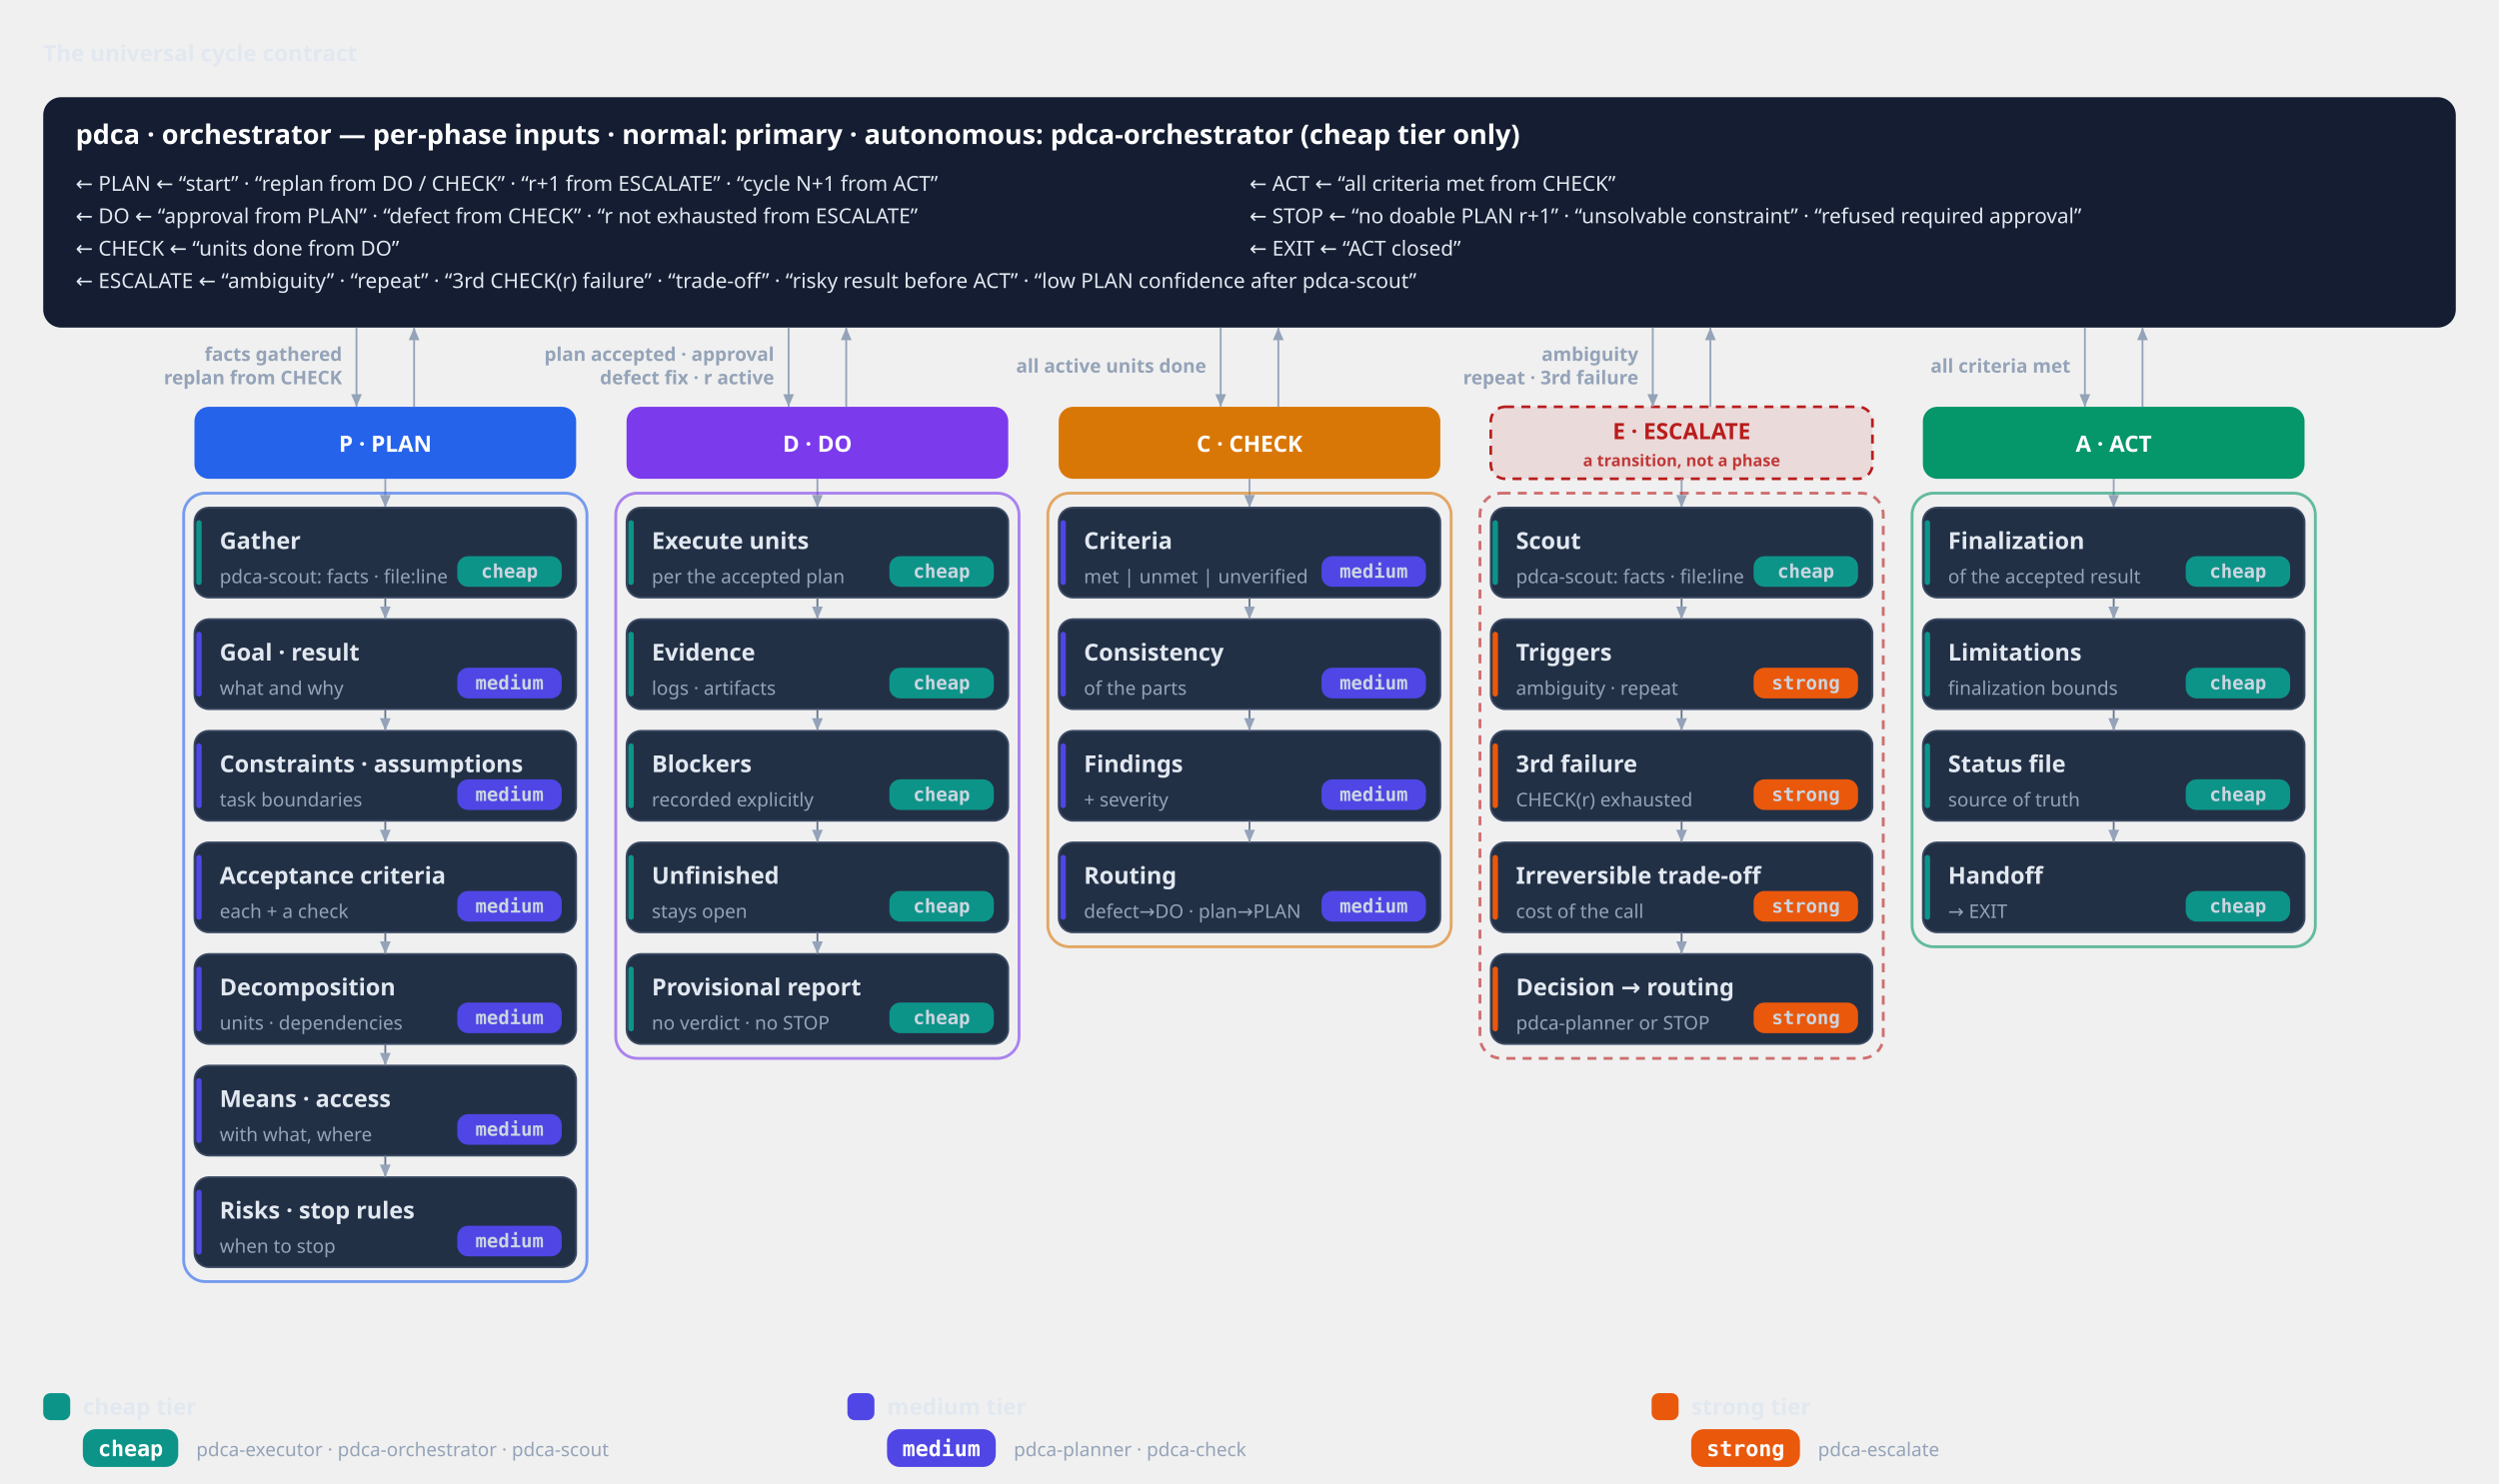
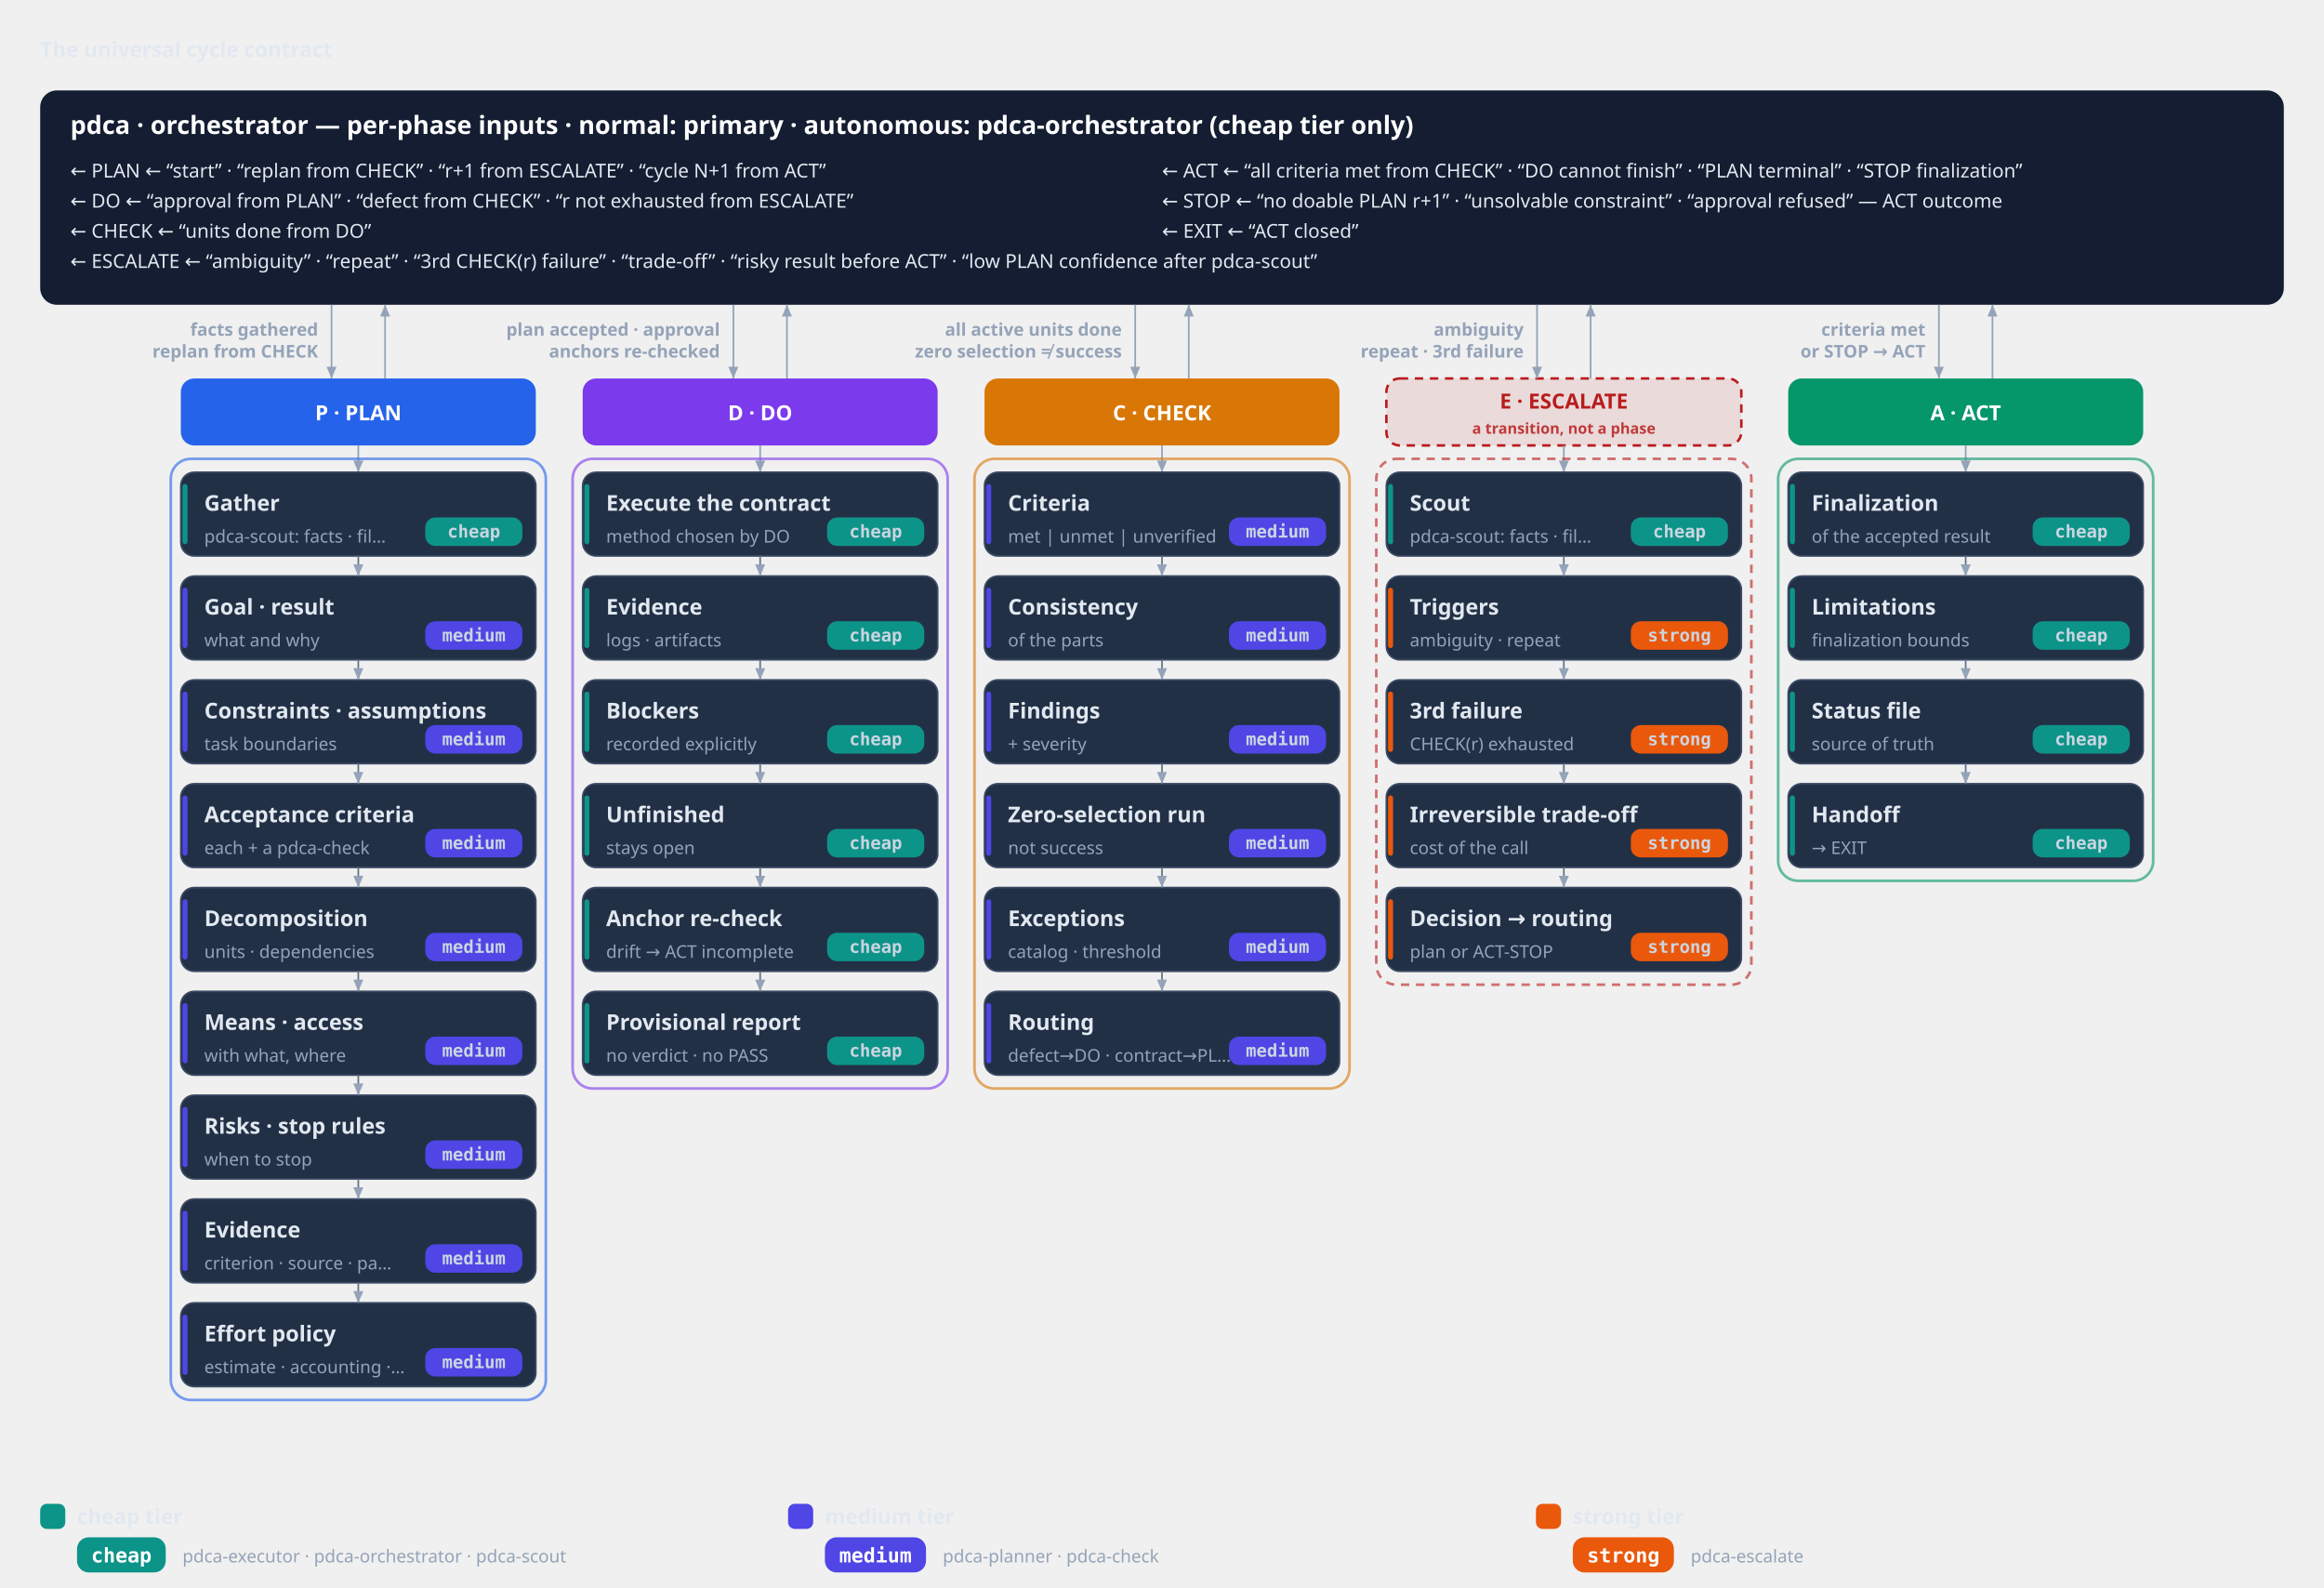
- <svg xmlns="http://www.w3.org/2000/svg" viewBox="0 0 1388 824" width="1388" height="824" font-family="Segoe UI, system-ui, sans-serif" role="img">
+ <svg xmlns="http://www.w3.org/2000/svg" viewBox="0 0 1388 948" width="1388" height="948" font-family="Segoe UI, system-ui, sans-serif" role="img">
  <defs>
    <marker id="arrow" markerWidth="9" markerHeight="9" refX="7" refY="3" orient="auto">
      <path d="M0,0 L7,3 L0,6 Z" fill="#94a3b8" />
    </marker>
  </defs>
  <style>
.t{font-size:13px;font-weight:600;fill:#e2e8f0}
.s{font-size:10.5px;fill:#94a3b8}
.h{font-size:12.5px;font-weight:700;fill:#ffffff}
.h2{font-size:12.5px;font-weight:700}
.h3{font-size:9px;font-weight:600}
.g{font-size:10.5px;font-weight:600}
.band{fill:#141d31}
.bt{fill:#ffffff;font-size:15px;font-weight:700}
.ol{fill:#e2e8f0;font-size:11.5px}
.lt{font-size:12.5px;font-weight:700;fill:#e2e8f0}
.ls{font-size:10.5px;fill:#94a3b8}
.lm{font-family:ui-monospace,Consolas,Menlo,monospace;font-size:12px;font-weight:700}
.bm{font-family:ui-monospace,Consolas,Menlo,monospace;font-size:10.5px;font-weight:700}
.st{font-size:14px;font-weight:700}
.ss{font-size:10.5px;font-weight:600}
</style>
  <text x="24" y="34" class="lt">The universal cycle contract</text>
  <rect x="24" y="54" width="1340" height="128" rx="10" class="band" />
  <text x="42" y="80" class="bt">pdca · orchestrator — per-phase inputs · normal: primary · autonomous: pdca-orchestrator (cheap tier only)</text>
-   <text x="42" y="106" class="ol">← PLAN ← “start” · “replan from DO / CHECK” · “r+1 from ESCALATE” · “cycle N+1 from ACT”</text>
+   <text x="42" y="106" class="ol">← PLAN ← “start” · “replan from CHECK” · “r+1 from ESCALATE” · “cycle N+1 from ACT”</text>
  <text x="42" y="124" class="ol">← DO ← “approval from PLAN” · “defect from CHECK” · “r not exhausted from ESCALATE”</text>
  <text x="42" y="142" class="ol">← CHECK ← “units done from DO”</text>
  <text x="42" y="160" class="ol">← ESCALATE ← “ambiguity” · “repeat” · “3rd CHECK(r) failure” · “trade-off” · “risky result before ACT” · “low PLAN confidence after pdca-scout”</text>
-   <text x="694.0" y="106" class="ol">← ACT ← “all criteria met from CHECK”</text>
-   <text x="694.0" y="124" class="ol">← STOP ← “no doable PLAN r+1” · “unsolvable constraint” · “refused required approval”</text>
+   <text x="694.0" y="106" class="ol">← ACT ← “all criteria met from CHECK” · “DO cannot finish” · “PLAN terminal” · “STOP finalization”</text>
+   <text x="694.0" y="124" class="ol">← STOP ← “no doable PLAN r+1” · “unsolvable constraint” · “approval refused” — ACT outcome</text>
  <text x="694.0" y="142" class="ol">← EXIT ← “ACT closed”</text>
  <rect x="108.0" y="226" width="212" height="40" rx="8" fill="#2563eb" />
  <text x="214.0" y="251.0" class="h" fill="#ffffff" text-anchor="middle">P · PLAN</text>
  <polyline points="214.0,266 214.0,282" fill="none" stroke="#94a3b8" marker-end="url(#arrow)" />
  <rect x="108.0" y="282" width="212" height="50" rx="8" fill="#223046" stroke="#3b4a63" stroke-width="1" />
  <rect x="109.0" y="289" width="3" height="36" rx="1.5" fill="#0d9488" />
  <rect x="254.0" y="309" width="58" height="17" rx="6" fill="#0d9488" />
  <text x="283.0" y="321.0" class="bm" fill="#cbd5e1" text-anchor="middle">cheap</text>
  <text x="122.0" y="305" class="t">Gather</text>
-   <text x="122.0" y="324" class="s">pdca-scout: facts · file:line</text>
+   <text x="122.0" y="324" class="s">pdca-scout: facts · fil…</text>
  <rect x="108.0" y="344" width="212" height="50" rx="8" fill="#223046" stroke="#3b4a63" stroke-width="1" />
  <rect x="109.0" y="351" width="3" height="36" rx="1.5" fill="#4f46e5" />
  <rect x="254.0" y="371" width="58" height="17" rx="6" fill="#4f46e5" />
  <text x="283.0" y="383.0" class="bm" fill="#cbd5e1" text-anchor="middle">medium</text>
  <text x="122.0" y="367" class="t">Goal · result</text>
  <text x="122.0" y="386" class="s">what and why</text>
  <rect x="108.0" y="406" width="212" height="50" rx="8" fill="#223046" stroke="#3b4a63" stroke-width="1" />
  <rect x="109.0" y="413" width="3" height="36" rx="1.5" fill="#4f46e5" />
  <rect x="254.0" y="433" width="58" height="17" rx="6" fill="#4f46e5" />
  <text x="283.0" y="445.0" class="bm" fill="#cbd5e1" text-anchor="middle">medium</text>
  <text x="122.0" y="429" class="t">Constraints · assumptions</text>
  <text x="122.0" y="448" class="s">task boundaries</text>
  <rect x="108.0" y="468" width="212" height="50" rx="8" fill="#223046" stroke="#3b4a63" stroke-width="1" />
  <rect x="109.0" y="475" width="3" height="36" rx="1.5" fill="#4f46e5" />
  <rect x="254.0" y="495" width="58" height="17" rx="6" fill="#4f46e5" />
  <text x="283.0" y="507.0" class="bm" fill="#cbd5e1" text-anchor="middle">medium</text>
  <text x="122.0" y="491" class="t">Acceptance criteria</text>
-   <text x="122.0" y="510" class="s">each + a check</text>
+   <text x="122.0" y="510" class="s">each + a pdca-check</text>
  <rect x="108.0" y="530" width="212" height="50" rx="8" fill="#223046" stroke="#3b4a63" stroke-width="1" />
  <rect x="109.0" y="537" width="3" height="36" rx="1.5" fill="#4f46e5" />
  <rect x="254.0" y="557" width="58" height="17" rx="6" fill="#4f46e5" />
  <text x="283.0" y="569.0" class="bm" fill="#cbd5e1" text-anchor="middle">medium</text>
  <text x="122.0" y="553" class="t">Decomposition</text>
  <text x="122.0" y="572" class="s">units · dependencies</text>
  <rect x="108.0" y="592" width="212" height="50" rx="8" fill="#223046" stroke="#3b4a63" stroke-width="1" />
  <rect x="109.0" y="599" width="3" height="36" rx="1.5" fill="#4f46e5" />
  <rect x="254.0" y="619" width="58" height="17" rx="6" fill="#4f46e5" />
  <text x="283.0" y="631.0" class="bm" fill="#cbd5e1" text-anchor="middle">medium</text>
  <text x="122.0" y="615" class="t">Means · access</text>
  <text x="122.0" y="634" class="s">with what, where</text>
  <rect x="108.0" y="654" width="212" height="50" rx="8" fill="#223046" stroke="#3b4a63" stroke-width="1" />
  <rect x="109.0" y="661" width="3" height="36" rx="1.5" fill="#4f46e5" />
  <rect x="254.0" y="681" width="58" height="17" rx="6" fill="#4f46e5" />
  <text x="283.0" y="693.0" class="bm" fill="#cbd5e1" text-anchor="middle">medium</text>
  <text x="122.0" y="677" class="t">Risks · stop rules</text>
  <text x="122.0" y="696" class="s">when to stop</text>
+   <rect x="108.0" y="716" width="212" height="50" rx="8" fill="#223046" stroke="#3b4a63" stroke-width="1" />
+   <rect x="109.0" y="723" width="3" height="36" rx="1.5" fill="#4f46e5" />
+   <rect x="254.0" y="743" width="58" height="17" rx="6" fill="#4f46e5" />
+   <text x="283.0" y="755.0" class="bm" fill="#cbd5e1" text-anchor="middle">medium</text>
+   <text x="122.0" y="739" class="t">Evidence</text>
+   <text x="122.0" y="758" class="s">criterion · source · pa…</text>
+   <rect x="108.0" y="778" width="212" height="50" rx="8" fill="#223046" stroke="#3b4a63" stroke-width="1" />
+   <rect x="109.0" y="785" width="3" height="36" rx="1.5" fill="#4f46e5" />
+   <rect x="254.0" y="805" width="58" height="17" rx="6" fill="#4f46e5" />
+   <text x="283.0" y="817.0" class="bm" fill="#cbd5e1" text-anchor="middle">medium</text>
+   <text x="122.0" y="801" class="t">Effort policy</text>
+   <text x="122.0" y="820" class="s">estimate · accounting ·…</text>
  <polyline points="214.0,332 214.0,344" fill="none" stroke="#64748b" marker-end="url(#arrow)" />
  <polyline points="214.0,394 214.0,406" fill="none" stroke="#64748b" marker-end="url(#arrow)" />
  <polyline points="214.0,456 214.0,468" fill="none" stroke="#64748b" marker-end="url(#arrow)" />
  <polyline points="214.0,518 214.0,530" fill="none" stroke="#64748b" marker-end="url(#arrow)" />
  <polyline points="214.0,580 214.0,592" fill="none" stroke="#64748b" marker-end="url(#arrow)" />
  <polyline points="214.0,642 214.0,654" fill="none" stroke="#64748b" marker-end="url(#arrow)" />
-   <rect x="102.0" y="274" width="224" height="438" rx="12" fill="none" stroke="#2563eb" stroke-opacity="0.6" stroke-width="1.6" />
+   <polyline points="214.0,704 214.0,716" fill="none" stroke="#64748b" marker-end="url(#arrow)" />
+   <polyline points="214.0,766 214.0,778" fill="none" stroke="#64748b" marker-end="url(#arrow)" />
+   <rect x="102.0" y="274" width="224" height="562" rx="12" fill="none" stroke="#2563eb" stroke-opacity="0.6" stroke-width="1.6" />
  <rect x="348.0" y="226" width="212" height="40" rx="8" fill="#7c3aed" />
  <text x="454.0" y="251.0" class="h" fill="#ffffff" text-anchor="middle">D · DO</text>
  <polyline points="454.0,266 454.0,282" fill="none" stroke="#94a3b8" marker-end="url(#arrow)" />
  <rect x="348.0" y="282" width="212" height="50" rx="8" fill="#223046" stroke="#3b4a63" stroke-width="1" />
  <rect x="349.0" y="289" width="3" height="36" rx="1.5" fill="#0d9488" />
  <rect x="494.0" y="309" width="58" height="17" rx="6" fill="#0d9488" />
  <text x="523.0" y="321.0" class="bm" fill="#cbd5e1" text-anchor="middle">cheap</text>
-   <text x="362.0" y="305" class="t">Execute units</text>
-   <text x="362.0" y="324" class="s">per the accepted plan</text>
+   <text x="362.0" y="305" class="t">Execute the contract</text>
+   <text x="362.0" y="324" class="s">method chosen by DO</text>
  <rect x="348.0" y="344" width="212" height="50" rx="8" fill="#223046" stroke="#3b4a63" stroke-width="1" />
  <rect x="349.0" y="351" width="3" height="36" rx="1.5" fill="#0d9488" />
  <rect x="494.0" y="371" width="58" height="17" rx="6" fill="#0d9488" />
  <text x="523.0" y="383.0" class="bm" fill="#cbd5e1" text-anchor="middle">cheap</text>
  <text x="362.0" y="367" class="t">Evidence</text>
  <text x="362.0" y="386" class="s">logs · artifacts</text>
  <rect x="348.0" y="406" width="212" height="50" rx="8" fill="#223046" stroke="#3b4a63" stroke-width="1" />
  <rect x="349.0" y="413" width="3" height="36" rx="1.5" fill="#0d9488" />
  <rect x="494.0" y="433" width="58" height="17" rx="6" fill="#0d9488" />
  <text x="523.0" y="445.0" class="bm" fill="#cbd5e1" text-anchor="middle">cheap</text>
  <text x="362.0" y="429" class="t">Blockers</text>
  <text x="362.0" y="448" class="s">recorded explicitly</text>
  <rect x="348.0" y="468" width="212" height="50" rx="8" fill="#223046" stroke="#3b4a63" stroke-width="1" />
  <rect x="349.0" y="475" width="3" height="36" rx="1.5" fill="#0d9488" />
  <rect x="494.0" y="495" width="58" height="17" rx="6" fill="#0d9488" />
  <text x="523.0" y="507.0" class="bm" fill="#cbd5e1" text-anchor="middle">cheap</text>
  <text x="362.0" y="491" class="t">Unfinished</text>
  <text x="362.0" y="510" class="s">stays open</text>
  <rect x="348.0" y="530" width="212" height="50" rx="8" fill="#223046" stroke="#3b4a63" stroke-width="1" />
  <rect x="349.0" y="537" width="3" height="36" rx="1.5" fill="#0d9488" />
  <rect x="494.0" y="557" width="58" height="17" rx="6" fill="#0d9488" />
  <text x="523.0" y="569.0" class="bm" fill="#cbd5e1" text-anchor="middle">cheap</text>
-   <text x="362.0" y="553" class="t">Provisional report</text>
-   <text x="362.0" y="572" class="s">no verdict · no STOP</text>
+   <text x="362.0" y="553" class="t">Anchor re-check</text>
+   <text x="362.0" y="572" class="s">drift → ACT incomplete</text>
+   <rect x="348.0" y="592" width="212" height="50" rx="8" fill="#223046" stroke="#3b4a63" stroke-width="1" />
+   <rect x="349.0" y="599" width="3" height="36" rx="1.5" fill="#0d9488" />
+   <rect x="494.0" y="619" width="58" height="17" rx="6" fill="#0d9488" />
+   <text x="523.0" y="631.0" class="bm" fill="#cbd5e1" text-anchor="middle">cheap</text>
+   <text x="362.0" y="615" class="t">Provisional report</text>
+   <text x="362.0" y="634" class="s">no verdict · no PASS</text>
  <polyline points="454.0,332 454.0,344" fill="none" stroke="#64748b" marker-end="url(#arrow)" />
  <polyline points="454.0,394 454.0,406" fill="none" stroke="#64748b" marker-end="url(#arrow)" />
  <polyline points="454.0,456 454.0,468" fill="none" stroke="#64748b" marker-end="url(#arrow)" />
  <polyline points="454.0,518 454.0,530" fill="none" stroke="#64748b" marker-end="url(#arrow)" />
-   <rect x="342.0" y="274" width="224" height="314" rx="12" fill="none" stroke="#7c3aed" stroke-opacity="0.6" stroke-width="1.6" />
+   <polyline points="454.0,580 454.0,592" fill="none" stroke="#64748b" marker-end="url(#arrow)" />
+   <rect x="342.0" y="274" width="224" height="376" rx="12" fill="none" stroke="#7c3aed" stroke-opacity="0.6" stroke-width="1.6" />
  <rect x="588.0" y="226" width="212" height="40" rx="8" fill="#d97706" />
  <text x="694.0" y="251.0" class="h" fill="#ffffff" text-anchor="middle">C · CHECK</text>
  <polyline points="694.0,266 694.0,282" fill="none" stroke="#94a3b8" marker-end="url(#arrow)" />
  <rect x="588.0" y="282" width="212" height="50" rx="8" fill="#223046" stroke="#3b4a63" stroke-width="1" />
  <rect x="589.0" y="289" width="3" height="36" rx="1.5" fill="#4f46e5" />
  <rect x="734.0" y="309" width="58" height="17" rx="6" fill="#4f46e5" />
  <text x="763.0" y="321.0" class="bm" fill="#cbd5e1" text-anchor="middle">medium</text>
  <text x="602.0" y="305" class="t">Criteria</text>
  <text x="602.0" y="324" class="s">met | unmet | unverified</text>
  <rect x="588.0" y="344" width="212" height="50" rx="8" fill="#223046" stroke="#3b4a63" stroke-width="1" />
  <rect x="589.0" y="351" width="3" height="36" rx="1.5" fill="#4f46e5" />
  <rect x="734.0" y="371" width="58" height="17" rx="6" fill="#4f46e5" />
  <text x="763.0" y="383.0" class="bm" fill="#cbd5e1" text-anchor="middle">medium</text>
  <text x="602.0" y="367" class="t">Consistency</text>
  <text x="602.0" y="386" class="s">of the parts</text>
  <rect x="588.0" y="406" width="212" height="50" rx="8" fill="#223046" stroke="#3b4a63" stroke-width="1" />
  <rect x="589.0" y="413" width="3" height="36" rx="1.5" fill="#4f46e5" />
  <rect x="734.0" y="433" width="58" height="17" rx="6" fill="#4f46e5" />
  <text x="763.0" y="445.0" class="bm" fill="#cbd5e1" text-anchor="middle">medium</text>
  <text x="602.0" y="429" class="t">Findings</text>
  <text x="602.0" y="448" class="s">+ severity</text>
  <rect x="588.0" y="468" width="212" height="50" rx="8" fill="#223046" stroke="#3b4a63" stroke-width="1" />
  <rect x="589.0" y="475" width="3" height="36" rx="1.5" fill="#4f46e5" />
  <rect x="734.0" y="495" width="58" height="17" rx="6" fill="#4f46e5" />
  <text x="763.0" y="507.0" class="bm" fill="#cbd5e1" text-anchor="middle">medium</text>
-   <text x="602.0" y="491" class="t">Routing</text>
-   <text x="602.0" y="510" class="s">defect→DO · plan→PLAN</text>
+   <text x="602.0" y="491" class="t">Zero-selection run</text>
+   <text x="602.0" y="510" class="s">not success</text>
+   <rect x="588.0" y="530" width="212" height="50" rx="8" fill="#223046" stroke="#3b4a63" stroke-width="1" />
+   <rect x="589.0" y="537" width="3" height="36" rx="1.5" fill="#4f46e5" />
+   <rect x="734.0" y="557" width="58" height="17" rx="6" fill="#4f46e5" />
+   <text x="763.0" y="569.0" class="bm" fill="#cbd5e1" text-anchor="middle">medium</text>
+   <text x="602.0" y="553" class="t">Exceptions</text>
+   <text x="602.0" y="572" class="s">catalog · threshold</text>
+   <rect x="588.0" y="592" width="212" height="50" rx="8" fill="#223046" stroke="#3b4a63" stroke-width="1" />
+   <rect x="589.0" y="599" width="3" height="36" rx="1.5" fill="#4f46e5" />
+   <rect x="734.0" y="619" width="58" height="17" rx="6" fill="#4f46e5" />
+   <text x="763.0" y="631.0" class="bm" fill="#cbd5e1" text-anchor="middle">medium</text>
+   <text x="602.0" y="615" class="t">Routing</text>
+   <text x="602.0" y="634" class="s">defect→DO · contract→PL…</text>
  <polyline points="694.0,332 694.0,344" fill="none" stroke="#64748b" marker-end="url(#arrow)" />
  <polyline points="694.0,394 694.0,406" fill="none" stroke="#64748b" marker-end="url(#arrow)" />
  <polyline points="694.0,456 694.0,468" fill="none" stroke="#64748b" marker-end="url(#arrow)" />
-   <rect x="582.0" y="274" width="224" height="252" rx="12" fill="none" stroke="#d97706" stroke-opacity="0.6" stroke-width="1.6" />
+   <polyline points="694.0,518 694.0,530" fill="none" stroke="#64748b" marker-end="url(#arrow)" />
+   <polyline points="694.0,580 694.0,592" fill="none" stroke="#64748b" marker-end="url(#arrow)" />
+   <rect x="582.0" y="274" width="224" height="376" rx="12" fill="none" stroke="#d97706" stroke-opacity="0.6" stroke-width="1.6" />
  <rect x="828.0" y="226" width="212" height="40" rx="8" fill="#b91c1c" fill-opacity="0.10" stroke="#b91c1c" stroke-width="1.5" stroke-dasharray="5,4" />
  <text x="934.0" y="244.0" class="h2" fill="#b91c1c" text-anchor="middle">E · ESCALATE</text>
  <text x="934.0" y="259.0" class="h3" fill="#b91c1c" opacity="0.85" text-anchor="middle">a transition, not a phase</text>
  <polyline points="934.0,266 934.0,282" fill="none" stroke="#94a3b8" marker-end="url(#arrow)" />
  <rect x="828.0" y="282" width="212" height="50" rx="8" fill="#223046" stroke="#3b4a63" stroke-width="1" />
  <rect x="829.0" y="289" width="3" height="36" rx="1.5" fill="#0d9488" />
  <rect x="974.0" y="309" width="58" height="17" rx="6" fill="#0d9488" />
  <text x="1003.0" y="321.0" class="bm" fill="#cbd5e1" text-anchor="middle">cheap</text>
  <text x="842.0" y="305" class="t">Scout</text>
-   <text x="842.0" y="324" class="s">pdca-scout: facts · file:line</text>
+   <text x="842.0" y="324" class="s">pdca-scout: facts · fil…</text>
  <rect x="828.0" y="344" width="212" height="50" rx="8" fill="#223046" stroke="#3b4a63" stroke-width="1" />
  <rect x="829.0" y="351" width="3" height="36" rx="1.5" fill="#ea580c" />
  <rect x="974.0" y="371" width="58" height="17" rx="6" fill="#ea580c" />
  <text x="1003.0" y="383.0" class="bm" fill="#cbd5e1" text-anchor="middle">strong</text>
  <text x="842.0" y="367" class="t">Triggers</text>
  <text x="842.0" y="386" class="s">ambiguity · repeat</text>
  <rect x="828.0" y="406" width="212" height="50" rx="8" fill="#223046" stroke="#3b4a63" stroke-width="1" />
  <rect x="829.0" y="413" width="3" height="36" rx="1.5" fill="#ea580c" />
  <rect x="974.0" y="433" width="58" height="17" rx="6" fill="#ea580c" />
  <text x="1003.0" y="445.0" class="bm" fill="#cbd5e1" text-anchor="middle">strong</text>
  <text x="842.0" y="429" class="t">3rd failure</text>
  <text x="842.0" y="448" class="s">CHECK(r) exhausted</text>
  <rect x="828.0" y="468" width="212" height="50" rx="8" fill="#223046" stroke="#3b4a63" stroke-width="1" />
  <rect x="829.0" y="475" width="3" height="36" rx="1.5" fill="#ea580c" />
  <rect x="974.0" y="495" width="58" height="17" rx="6" fill="#ea580c" />
  <text x="1003.0" y="507.0" class="bm" fill="#cbd5e1" text-anchor="middle">strong</text>
  <text x="842.0" y="491" class="t">Irreversible trade-off</text>
  <text x="842.0" y="510" class="s">cost of the call</text>
  <rect x="828.0" y="530" width="212" height="50" rx="8" fill="#223046" stroke="#3b4a63" stroke-width="1" />
  <rect x="829.0" y="537" width="3" height="36" rx="1.5" fill="#ea580c" />
  <rect x="974.0" y="557" width="58" height="17" rx="6" fill="#ea580c" />
  <text x="1003.0" y="569.0" class="bm" fill="#cbd5e1" text-anchor="middle">strong</text>
  <text x="842.0" y="553" class="t">Decision → routing</text>
-   <text x="842.0" y="572" class="s">pdca-planner or STOP</text>
+   <text x="842.0" y="572" class="s">plan or ACT-STOP</text>
  <polyline points="934.0,332 934.0,344" fill="none" stroke="#64748b" marker-end="url(#arrow)" />
  <polyline points="934.0,394 934.0,406" fill="none" stroke="#64748b" marker-end="url(#arrow)" />
  <polyline points="934.0,456 934.0,468" fill="none" stroke="#64748b" marker-end="url(#arrow)" />
  <polyline points="934.0,518 934.0,530" fill="none" stroke="#64748b" marker-end="url(#arrow)" />
  <rect x="822.0" y="274" width="224" height="314" rx="12" fill="none" stroke="#b91c1c" stroke-opacity="0.6" stroke-width="1.6" stroke-dasharray="5,4" />
  <rect x="1068.0" y="226" width="212" height="40" rx="8" fill="#059669" />
  <text x="1174.0" y="251.0" class="h" fill="#ffffff" text-anchor="middle">A · ACT</text>
  <polyline points="1174.0,266 1174.0,282" fill="none" stroke="#94a3b8" marker-end="url(#arrow)" />
  <rect x="1068.0" y="282" width="212" height="50" rx="8" fill="#223046" stroke="#3b4a63" stroke-width="1" />
  <rect x="1069.0" y="289" width="3" height="36" rx="1.5" fill="#0d9488" />
  <rect x="1214.0" y="309" width="58" height="17" rx="6" fill="#0d9488" />
  <text x="1243.0" y="321.0" class="bm" fill="#cbd5e1" text-anchor="middle">cheap</text>
  <text x="1082.0" y="305" class="t">Finalization</text>
  <text x="1082.0" y="324" class="s">of the accepted result</text>
  <rect x="1068.0" y="344" width="212" height="50" rx="8" fill="#223046" stroke="#3b4a63" stroke-width="1" />
  <rect x="1069.0" y="351" width="3" height="36" rx="1.5" fill="#0d9488" />
  <rect x="1214.0" y="371" width="58" height="17" rx="6" fill="#0d9488" />
  <text x="1243.0" y="383.0" class="bm" fill="#cbd5e1" text-anchor="middle">cheap</text>
  <text x="1082.0" y="367" class="t">Limitations</text>
  <text x="1082.0" y="386" class="s">finalization bounds</text>
  <rect x="1068.0" y="406" width="212" height="50" rx="8" fill="#223046" stroke="#3b4a63" stroke-width="1" />
  <rect x="1069.0" y="413" width="3" height="36" rx="1.5" fill="#0d9488" />
  <rect x="1214.0" y="433" width="58" height="17" rx="6" fill="#0d9488" />
  <text x="1243.0" y="445.0" class="bm" fill="#cbd5e1" text-anchor="middle">cheap</text>
  <text x="1082.0" y="429" class="t">Status file</text>
  <text x="1082.0" y="448" class="s">source of truth</text>
  <rect x="1068.0" y="468" width="212" height="50" rx="8" fill="#223046" stroke="#3b4a63" stroke-width="1" />
  <rect x="1069.0" y="475" width="3" height="36" rx="1.5" fill="#0d9488" />
  <rect x="1214.0" y="495" width="58" height="17" rx="6" fill="#0d9488" />
  <text x="1243.0" y="507.0" class="bm" fill="#cbd5e1" text-anchor="middle">cheap</text>
  <text x="1082.0" y="491" class="t">Handoff</text>
  <text x="1082.0" y="510" class="s">→ EXIT</text>
  <polyline points="1174.0,332 1174.0,344" fill="none" stroke="#64748b" marker-end="url(#arrow)" />
  <polyline points="1174.0,394 1174.0,406" fill="none" stroke="#64748b" marker-end="url(#arrow)" />
  <polyline points="1174.0,456 1174.0,468" fill="none" stroke="#64748b" marker-end="url(#arrow)" />
  <rect x="1062.0" y="274" width="224" height="252" rx="12" fill="none" stroke="#059669" stroke-opacity="0.6" stroke-width="1.6" />
  <polyline points="198.0,182 198.0,226" fill="none" stroke="#94a3b8" data-edge-id="dispatch_p" marker-end="url(#arrow)" />
  <text x="190.0" y="200.5" class="g" fill="#94a3b8" text-anchor="end">facts gathered</text>
  <text x="190.0" y="213.5" class="g" fill="#94a3b8" text-anchor="end">replan from CHECK</text>
  <polyline points="230.0,226 230.0,182" fill="none" stroke="#94a3b8" data-edge-id="return_p" marker-end="url(#arrow)" />
  <polyline points="438.0,182 438.0,226" fill="none" stroke="#94a3b8" data-edge-id="dispatch_d" marker-end="url(#arrow)" />
  <text x="430.0" y="200.5" class="g" fill="#94a3b8" text-anchor="end">plan accepted · approval</text>
-   <text x="430.0" y="213.5" class="g" fill="#94a3b8" text-anchor="end">defect fix · r active</text>
+   <text x="430.0" y="213.5" class="g" fill="#94a3b8" text-anchor="end">anchors re-checked</text>
  <polyline points="470.0,226 470.0,182" fill="none" stroke="#94a3b8" data-edge-id="return_d" marker-end="url(#arrow)" />
  <polyline points="678.0,182 678.0,226" fill="none" stroke="#94a3b8" data-edge-id="dispatch_c" marker-end="url(#arrow)" />
-   <text x="670.0" y="207.0" class="g" fill="#94a3b8" text-anchor="end">all active units done</text>
+   <text x="670.0" y="200.5" class="g" fill="#94a3b8" text-anchor="end">all active units done</text>
+   <text x="670.0" y="213.5" class="g" fill="#94a3b8" text-anchor="end">zero selection ≠ success</text>
  <polyline points="710.0,226 710.0,182" fill="none" stroke="#94a3b8" data-edge-id="return_c" marker-end="url(#arrow)" />
  <polyline points="918.0,182 918.0,226" fill="none" stroke="#94a3b8" data-edge-id="dispatch_e" marker-end="url(#arrow)" />
  <text x="910.0" y="200.5" class="g" fill="#94a3b8" text-anchor="end">ambiguity</text>
  <text x="910.0" y="213.5" class="g" fill="#94a3b8" text-anchor="end">repeat · 3rd failure</text>
  <polyline points="950.0,226 950.0,182" fill="none" stroke="#94a3b8" data-edge-id="return_e" marker-end="url(#arrow)" />
  <polyline points="1158.0,182 1158.0,226" fill="none" stroke="#94a3b8" data-edge-id="dispatch_a" marker-end="url(#arrow)" />
-   <text x="1150.0" y="207.0" class="g" fill="#94a3b8" text-anchor="end">all criteria met</text>
+   <text x="1150.0" y="200.5" class="g" fill="#94a3b8" text-anchor="end">criteria met</text>
+   <text x="1150.0" y="213.5" class="g" fill="#94a3b8" text-anchor="end">or STOP → ACT</text>
  <polyline points="1190.0,226 1190.0,182" fill="none" stroke="#94a3b8" data-edge-id="return_a" marker-end="url(#arrow)" />
-   <rect x="24.0" y="774" width="15" height="15" rx="4" fill="#0d9488" />
-   <text x="46.0" y="786" class="lt">cheap tier</text>
-   <rect x="46.0" y="794" width="53.0" height="21" rx="7" fill="#0d9488" />
-   <text x="72.5" y="809" class="lm" fill="#ffffff" text-anchor="middle">cheap</text>
-   <text x="109.0" y="809" class="ls">pdca-executor · pdca-orchestrator · pdca-scout</text>
-   <rect x="470.667" y="774" width="15" height="15" rx="4" fill="#4f46e5" />
-   <text x="492.667" y="786" class="lt">medium tier</text>
-   <rect x="492.667" y="794" width="60.4" height="21" rx="7" fill="#4f46e5" />
-   <text x="522.867" y="809" class="lm" fill="#ffffff" text-anchor="middle">medium</text>
-   <text x="563.067" y="809" class="ls">pdca-planner · pdca-check</text>
-   <rect x="917.333" y="774" width="15" height="15" rx="4" fill="#ea580c" />
-   <text x="939.333" y="786" class="lt">strong tier</text>
-   <rect x="939.333" y="794" width="60.4" height="21" rx="7" fill="#ea580c" />
-   <text x="969.533" y="809" class="lm" fill="#ffffff" text-anchor="middle">strong</text>
-   <text x="1009.733" y="809" class="ls">pdca-escalate</text>
-   <text x="24" y="842" class="lt">The cycle state graph</text>
-   <rect x="24" y="992" width="156" height="56" rx="10" fill="#94a3b8" fill-opacity="0.10" stroke="#94a3b8" stroke-width="1.8" data-node-id="START" />
-   <text x="102.0" y="1019.0" class="st" fill="#94a3b8" text-anchor="middle">START</text>
-   <text x="102.0" y="1036.0" class="ss" fill="#94a3b8" text-anchor="middle" opacity="0.8">start</text>
-   <rect x="256" y="992" width="156" height="56" rx="10" fill="#60a5fa" fill-opacity="0.10" stroke="#60a5fa" stroke-width="1.8" data-node-id="PLAN" />
-   <text x="334.0" y="1019.0" class="st" fill="#60a5fa" text-anchor="middle">P · PLAN</text>
-   <text x="334.0" y="1036.0" class="ss" fill="#60a5fa" text-anchor="middle" opacity="0.8">plan</text>
-   <rect x="488" y="992" width="156" height="56" rx="10" fill="#a78bfa" fill-opacity="0.10" stroke="#a78bfa" stroke-width="1.8" data-node-id="DO" />
-   <text x="566.0" y="1019.0" class="st" fill="#a78bfa" text-anchor="middle">D · DO</text>
-   <text x="566.0" y="1036.0" class="ss" fill="#a78bfa" text-anchor="middle" opacity="0.8">execute</text>
-   <rect x="720" y="992" width="156" height="56" rx="10" fill="#fbbf24" fill-opacity="0.10" stroke="#fbbf24" stroke-width="1.8" data-node-id="CHECK" />
-   <text x="798.0" y="1019.0" class="st" fill="#fbbf24" text-anchor="middle">C · CHECK</text>
-   <text x="798.0" y="1036.0" class="ss" fill="#fbbf24" text-anchor="middle" opacity="0.8">verify</text>
-   <rect x="952" y="992" width="156" height="56" rx="10" fill="#34d399" fill-opacity="0.10" stroke="#34d399" stroke-width="1.8" data-node-id="ACT" />
-   <text x="1030.0" y="1019.0" class="st" fill="#34d399" text-anchor="middle">A · ACT</text>
-   <text x="1030.0" y="1036.0" class="ss" fill="#34d399" text-anchor="middle" opacity="0.8">finalize</text>
-   <rect x="1184" y="992" width="156" height="56" rx="10" fill="#94a3b8" fill-opacity="0.10" stroke="#94a3b8" stroke-width="1.8" data-node-id="EXIT" />
-   <text x="1262.0" y="1019.0" class="st" fill="#94a3b8" text-anchor="middle">EXIT</text>
-   <text x="1262.0" y="1036.0" class="ss" fill="#94a3b8" text-anchor="middle" opacity="0.8">exit</text>
-   <polyline points="180,1020.0 256,1020.0" fill="none" stroke="#94a3b8" data-edge-id="start_plan" marker-end="url(#arrow)" />
-   <text x="218.0" y="1013.0" class="g" fill="#cbd5e1" text-anchor="middle">start</text>
-   <polyline points="412,1020.0 488,1020.0" fill="none" stroke="#94a3b8" data-edge-id="plan_do" marker-end="url(#arrow)" />
-   <text x="450.0" y="987.0" class="g" fill="#cbd5e1" text-anchor="middle">апрув (normal)</text>
-   <text x="450.0" y="1000.0" class="g" fill="#cbd5e1" text-anchor="middle">instant (auto)</text>
-   <text x="450.0" y="1013.0" class="g" fill="#cbd5e1" text-anchor="middle">· n=1/3</text>
-   <polyline points="644,1020.0 720,1020.0" fill="none" stroke="#94a3b8" data-edge-id="do_check" marker-end="url(#arrow)" />
-   <text x="682.0" y="1013.0" class="g" fill="#cbd5e1" text-anchor="middle">units done</text>
-   <polyline points="876,1020.0 952,1020.0" fill="none" stroke="#94a3b8" data-edge-id="check_act" marker-end="url(#arrow)" />
-   <text x="914.0" y="1013.0" class="g" fill="#cbd5e1" text-anchor="middle">criteria met</text>
-   <polyline points="1108,1020.0 1184,1020.0" fill="none" stroke="#94a3b8" data-edge-id="act_exit" marker-end="url(#arrow)" />
-   <text x="1146.0" y="1013.0" class="g" fill="#cbd5e1" text-anchor="middle">closed</text>
-   <path d="M988,992 C988,952 376,952 376,992" fill="none" stroke="#34d399" stroke-dasharray="5,4" data-edge-id="act_plan" marker-end="url(#arrow)" />
-   <text x="682" y="948" class="g" fill="#cbd5e1" text-anchor="middle">next cycle · N+1</text>
-   <path d="M566,992 C566,920 334,920 334,992" fill="none" stroke="#94a3b8" data-edge-id="do_plan_blocker" marker-end="url(#arrow)" />
-   <text x="450" y="916" class="g" fill="#cbd5e1" text-anchor="middle">new precondition</text>
-   <path d="M798,992 C798,888 566,888 566,992" fill="none" stroke="#94a3b8" data-edge-id="check_do_defect" marker-end="url(#arrow)" />
-   <text x="682" y="884" class="g" fill="#cbd5e1" text-anchor="middle">defect · n+1 (n/3)</text>
-   <path d="M798,992 C798,856 334,856 334,992" fill="none" stroke="#94a3b8" data-edge-id="check_plan_replan" marker-end="url(#arrow)" />
-   <text x="566" y="852" class="g" fill="#cbd5e1" text-anchor="middle">wrong plan → pdca-planner · r+1 on revision</text>
-   <rect x="488" y="1172" width="156" height="56" rx="10" fill="#f87171" fill-opacity="0.10" stroke="#f87171" stroke-width="1.8" data-node-id="ESCALATE" />
-   <text x="566.0" y="1199.0" class="st" fill="#f87171" text-anchor="middle">ESCALATION</text>
-   <text x="566.0" y="1216.0" class="ss" fill="#f87171" text-anchor="middle" opacity="0.8">decision</text>
-   <rect x="1184" y="1172" width="156" height="56" rx="10" fill="#dc2626" fill-opacity="0.10" stroke="#dc2626" stroke-width="1.8" data-node-id="STOP" />
-   <text x="1262.0" y="1199.0" class="st" fill="#dc2626" text-anchor="middle">STOP</text>
-   <text x="1262.0" y="1216.0" class="ss" fill="#dc2626" text-anchor="middle" opacity="0.8">terminal</text>
-   <path d="M798,1048 C798,1128 566,1092 566,1172" fill="none" stroke="#f87171" data-edge-id="check_escalate" marker-end="url(#arrow)" />
-   <text x="700" y="1110.0" class="g" fill="#cbd5e1" text-anchor="middle">repeat · 3rd failure</text>
-   <polyline points="516,1172 516,1048" fill="none" stroke="#f87171" data-edge-id="escalate_do" marker-end="url(#arrow)" />
-   <text x="504" y="1110.0" class="g" fill="#cbd5e1" text-anchor="end">r not exhausted → DO</text>
-   <polyline points="488,1200.0 334,1200.0 334,1048" fill="none" stroke="#f87171" data-edge-id="escalate_plan" marker-end="url(#arrow)" />
-   <text x="411" y="1190.0" class="g" fill="#cbd5e1" text-anchor="middle">r exhausted → PLAN r+1</text>
-   <polyline points="644,1200.0 1184,1200.0" fill="none" stroke="#f87171" data-edge-id="escalate_stop" marker-end="url(#arrow)" />
-   <text x="914" y="1190.0" class="g" fill="#cbd5e1" text-anchor="middle">STOP: no plan r+1</text>
-   <text x="24" y="1290" class="g" fill="#94a3b8" text-anchor="start">plain arrow — a transition</text>
-   <text x="320" y="1290" class="g" fill="#94a3b8" text-anchor="start">arc — loop-back before ACT</text>
-   <text x="600" y="1290" class="g" fill="#94a3b8" text-anchor="start">dashed — next cycle</text>
-   <text x="860" y="1290" class="g" fill="#94a3b8" text-anchor="start">bottom row — escalation and STOP</text>
+   <rect x="24.0" y="898" width="15" height="15" rx="4" fill="#0d9488" />
+   <text x="46.0" y="910" class="lt">cheap tier</text>
+   <rect x="46.0" y="918" width="53.0" height="21" rx="7" fill="#0d9488" />
+   <text x="72.5" y="933" class="lm" fill="#ffffff" text-anchor="middle">cheap</text>
+   <text x="109.0" y="933" class="ls">pdca-executor · pdca-orchestrator · pdca-scout</text>
+   <rect x="470.667" y="898" width="15" height="15" rx="4" fill="#4f46e5" />
+   <text x="492.667" y="910" class="lt">medium tier</text>
+   <rect x="492.667" y="918" width="60.4" height="21" rx="7" fill="#4f46e5" />
+   <text x="522.867" y="933" class="lm" fill="#ffffff" text-anchor="middle">medium</text>
+   <text x="563.067" y="933" class="ls">pdca-planner · pdca-check</text>
+   <rect x="917.333" y="898" width="15" height="15" rx="4" fill="#ea580c" />
+   <text x="939.333" y="910" class="lt">strong tier</text>
+   <rect x="939.333" y="918" width="60.4" height="21" rx="7" fill="#ea580c" />
+   <text x="969.533" y="933" class="lm" fill="#ffffff" text-anchor="middle">strong</text>
+   <text x="1009.733" y="933" class="ls">pdca-escalate</text>
+   <text x="24" y="966" class="lt">The cycle state graph</text>
+   <rect x="24" y="1156" width="156" height="56" rx="10" fill="#94a3b8" fill-opacity="0.10" stroke="#94a3b8" stroke-width="1.8" data-node-id="START" />
+   <text x="102.0" y="1183.0" class="st" fill="#94a3b8" text-anchor="middle">START</text>
+   <text x="102.0" y="1200.0" class="ss" fill="#94a3b8" text-anchor="middle" opacity="0.8">start</text>
+   <rect x="256" y="1156" width="156" height="56" rx="10" fill="#60a5fa" fill-opacity="0.10" stroke="#60a5fa" stroke-width="1.8" data-node-id="PLAN" />
+   <text x="334.0" y="1183.0" class="st" fill="#60a5fa" text-anchor="middle">P · PLAN</text>
+   <text x="334.0" y="1200.0" class="ss" fill="#60a5fa" text-anchor="middle" opacity="0.8">plan</text>
+   <rect x="488" y="1156" width="156" height="56" rx="10" fill="#a78bfa" fill-opacity="0.10" stroke="#a78bfa" stroke-width="1.8" data-node-id="DO" />
+   <text x="566.0" y="1183.0" class="st" fill="#a78bfa" text-anchor="middle">D · DO</text>
+   <text x="566.0" y="1200.0" class="ss" fill="#a78bfa" text-anchor="middle" opacity="0.8">execute</text>
+   <rect x="720" y="1156" width="156" height="56" rx="10" fill="#fbbf24" fill-opacity="0.10" stroke="#fbbf24" stroke-width="1.8" data-node-id="CHECK" />
+   <text x="798.0" y="1183.0" class="st" fill="#fbbf24" text-anchor="middle">C · CHECK</text>
+   <text x="798.0" y="1200.0" class="ss" fill="#fbbf24" text-anchor="middle" opacity="0.8">verify</text>
+   <rect x="952" y="1156" width="156" height="56" rx="10" fill="#34d399" fill-opacity="0.10" stroke="#34d399" stroke-width="1.8" data-node-id="ACT" />
+   <text x="1030.0" y="1183.0" class="st" fill="#34d399" text-anchor="middle">A · ACT</text>
+   <text x="1030.0" y="1200.0" class="ss" fill="#34d399" text-anchor="middle" opacity="0.8">finalize</text>
+   <rect x="1184" y="1156" width="156" height="56" rx="10" fill="#94a3b8" fill-opacity="0.10" stroke="#94a3b8" stroke-width="1.8" data-node-id="EXIT" />
+   <text x="1262.0" y="1183.0" class="st" fill="#94a3b8" text-anchor="middle">EXIT</text>
+   <text x="1262.0" y="1200.0" class="ss" fill="#94a3b8" text-anchor="middle" opacity="0.8">exit</text>
+   <polyline points="180,1184.0 256,1184.0" fill="none" stroke="#94a3b8" data-edge-id="start_plan" marker-end="url(#arrow)" />
+   <text x="218.0" y="1177.0" class="g" fill="#cbd5e1" text-anchor="middle">start</text>
+   <polyline points="412,1184.0 488,1184.0" fill="none" stroke="#94a3b8" data-edge-id="plan_do" marker-end="url(#arrow)" />
+   <text x="450.0" y="1151.0" class="g" fill="#cbd5e1" text-anchor="middle">contract · approval</text>
+   <text x="450.0" y="1164.0" class="g" fill="#cbd5e1" text-anchor="middle">instant (auto)</text>
+   <text x="450.0" y="1177.0" class="g" fill="#cbd5e1" text-anchor="middle">· n=1/3</text>
+   <polyline points="644,1184.0 720,1184.0" fill="none" stroke="#94a3b8" data-edge-id="do_check" marker-end="url(#arrow)" />
+   <text x="682.0" y="1177.0" class="g" fill="#cbd5e1" text-anchor="middle">units done</text>
+   <polyline points="876,1184.0 952,1184.0" fill="none" stroke="#94a3b8" data-edge-id="check_act" marker-end="url(#arrow)" />
+   <text x="914.0" y="1177.0" class="g" fill="#cbd5e1" text-anchor="middle">criteria met</text>
+   <polyline points="1108,1184.0 1184,1184.0" fill="none" stroke="#94a3b8" data-edge-id="act_exit" marker-end="url(#arrow)" />
+   <text x="1146.0" y="1177.0" class="g" fill="#cbd5e1" text-anchor="middle">closed</text>
+   <path d="M988,1156 C988,1116 376,1116 376,1156" fill="none" stroke="#34d399" stroke-dasharray="5,4" data-edge-id="act_plan" marker-end="url(#arrow)" />
+   <text x="682" y="1112" class="g" fill="#cbd5e1" text-anchor="middle">next cycle · N+1</text>
+   <path d="M566,1156 C566,1084 1040,1084 1040,1156" fill="none" stroke="#94a3b8" data-edge-id="do_act_incomplete" marker-end="url(#arrow)" />
+   <text x="803" y="1080" class="g" fill="#cbd5e1" text-anchor="middle">cannot finish → ACT</text>
+   <path d="M798,1156 C798,1052 566,1052 566,1156" fill="none" stroke="#94a3b8" data-edge-id="check_do_defect" marker-end="url(#arrow)" />
+   <text x="682" y="1048" class="g" fill="#cbd5e1" text-anchor="middle">defect · n+1 (n/3)</text>
+   <path d="M798,1156 C798,1020 334,1020 334,1156" fill="none" stroke="#94a3b8" data-edge-id="check_plan_replan" marker-end="url(#arrow)" />
+   <text x="566" y="1016" class="g" fill="#cbd5e1" text-anchor="middle">wrong contract → CHECK → PLAN · r+1</text>
+   <path d="M334,1156 C334,966 1040,966 1040,1156" fill="none" stroke="#94a3b8" data-edge-id="plan_act_terminal" marker-end="url(#arrow)" />
+   <text x="682" y="988" class="g" fill="#cbd5e1" text-anchor="middle">criteria undetermined · infeasible → ACT</text>
+   <rect x="488" y="1336" width="156" height="56" rx="10" fill="#f87171" fill-opacity="0.10" stroke="#f87171" stroke-width="1.8" data-node-id="ESCALATE" />
+   <text x="566.0" y="1363.0" class="st" fill="#f87171" text-anchor="middle">ESCALATION</text>
+   <text x="566.0" y="1380.0" class="ss" fill="#f87171" text-anchor="middle" opacity="0.8">decision</text>
+   <rect x="1184" y="1336" width="156" height="56" rx="10" fill="#dc2626" fill-opacity="0.10" stroke="#dc2626" stroke-width="1.8" data-node-id="STOP" />
+   <text x="1262.0" y="1363.0" class="st" fill="#dc2626" text-anchor="middle">STOP</text>
+   <text x="1262.0" y="1380.0" class="ss" fill="#dc2626" text-anchor="middle" opacity="0.8">ACT outcome</text>
+   <path d="M798,1212 C798,1292 566,1256 566,1336" fill="none" stroke="#f87171" data-edge-id="check_escalate" marker-end="url(#arrow)" />
+   <text x="700" y="1274.0" class="g" fill="#cbd5e1" text-anchor="middle">repeat · 3rd failure</text>
+   <polyline points="516,1336 516,1212" fill="none" stroke="#f87171" data-edge-id="escalate_do" marker-end="url(#arrow)" />
+   <text x="504" y="1274.0" class="g" fill="#cbd5e1" text-anchor="end">r not exhausted → DO</text>
+   <polyline points="488,1364.0 334,1364.0 334,1212" fill="none" stroke="#f87171" data-edge-id="escalate_plan" marker-end="url(#arrow)" />
+   <text x="411" y="1354.0" class="g" fill="#cbd5e1" text-anchor="middle">r exhausted → PLAN r+1</text>
+   <polyline points="644,1364.0 980,1364.0 980,1212" fill="none" stroke="#f87171" data-edge-id="escalate_act" marker-end="url(#arrow)" />
+   <text x="812" y="1354.0" class="g" fill="#cbd5e1" text-anchor="middle">no plan r+1 → ACT</text>
+   <path d="M1060,1212 C1060,1272 1262,1276 1262,1336" fill="none" stroke="#dc2626" data-edge-id="act_stop" marker-end="url(#arrow)" />
+   <text x="1128" y="1274.0" class="g" fill="#cbd5e1" text-anchor="end">STOP · incomplete</text>
+   <text x="24" y="1454" class="g" fill="#94a3b8" text-anchor="start">plain arrow — a transition</text>
+   <text x="320" y="1454" class="g" fill="#94a3b8" text-anchor="start">arc — side route</text>
+   <text x="600" y="1454" class="g" fill="#94a3b8" text-anchor="start">dashed — next cycle</text>
+   <text x="860" y="1454" class="g" fill="#94a3b8" text-anchor="start">bottom row — escalation; STOP is an ACT outcome</text>
</svg>
